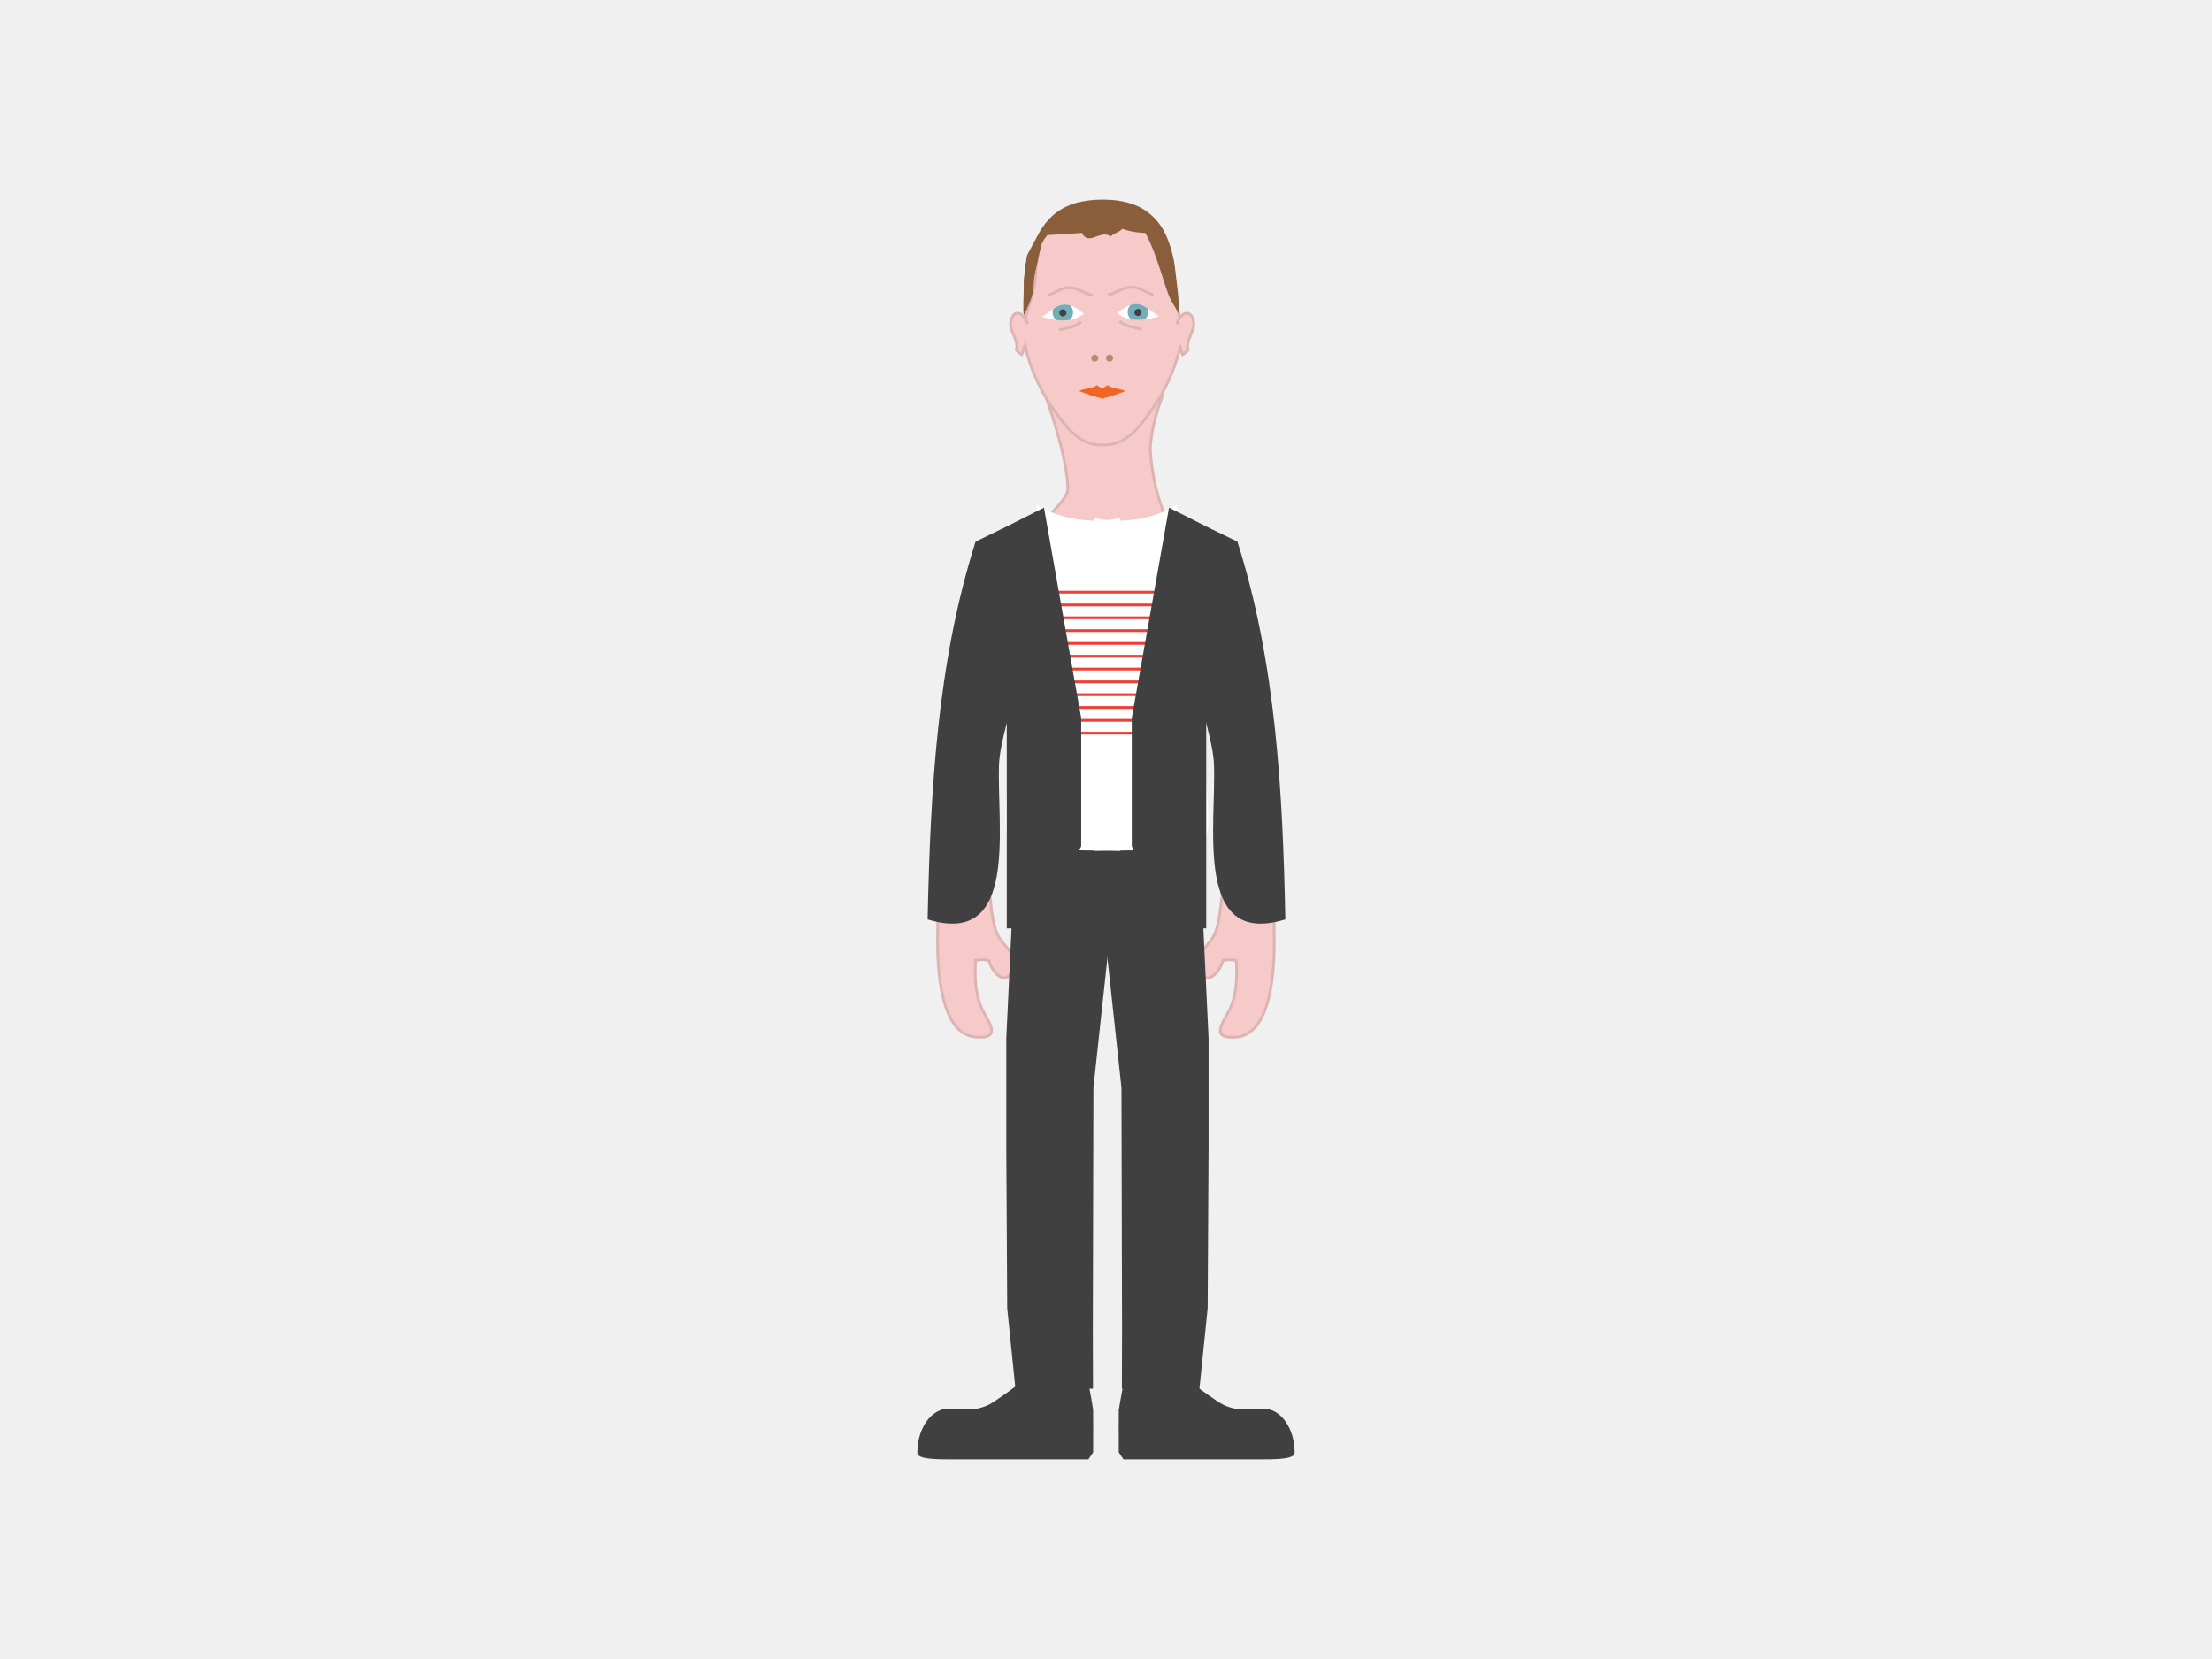
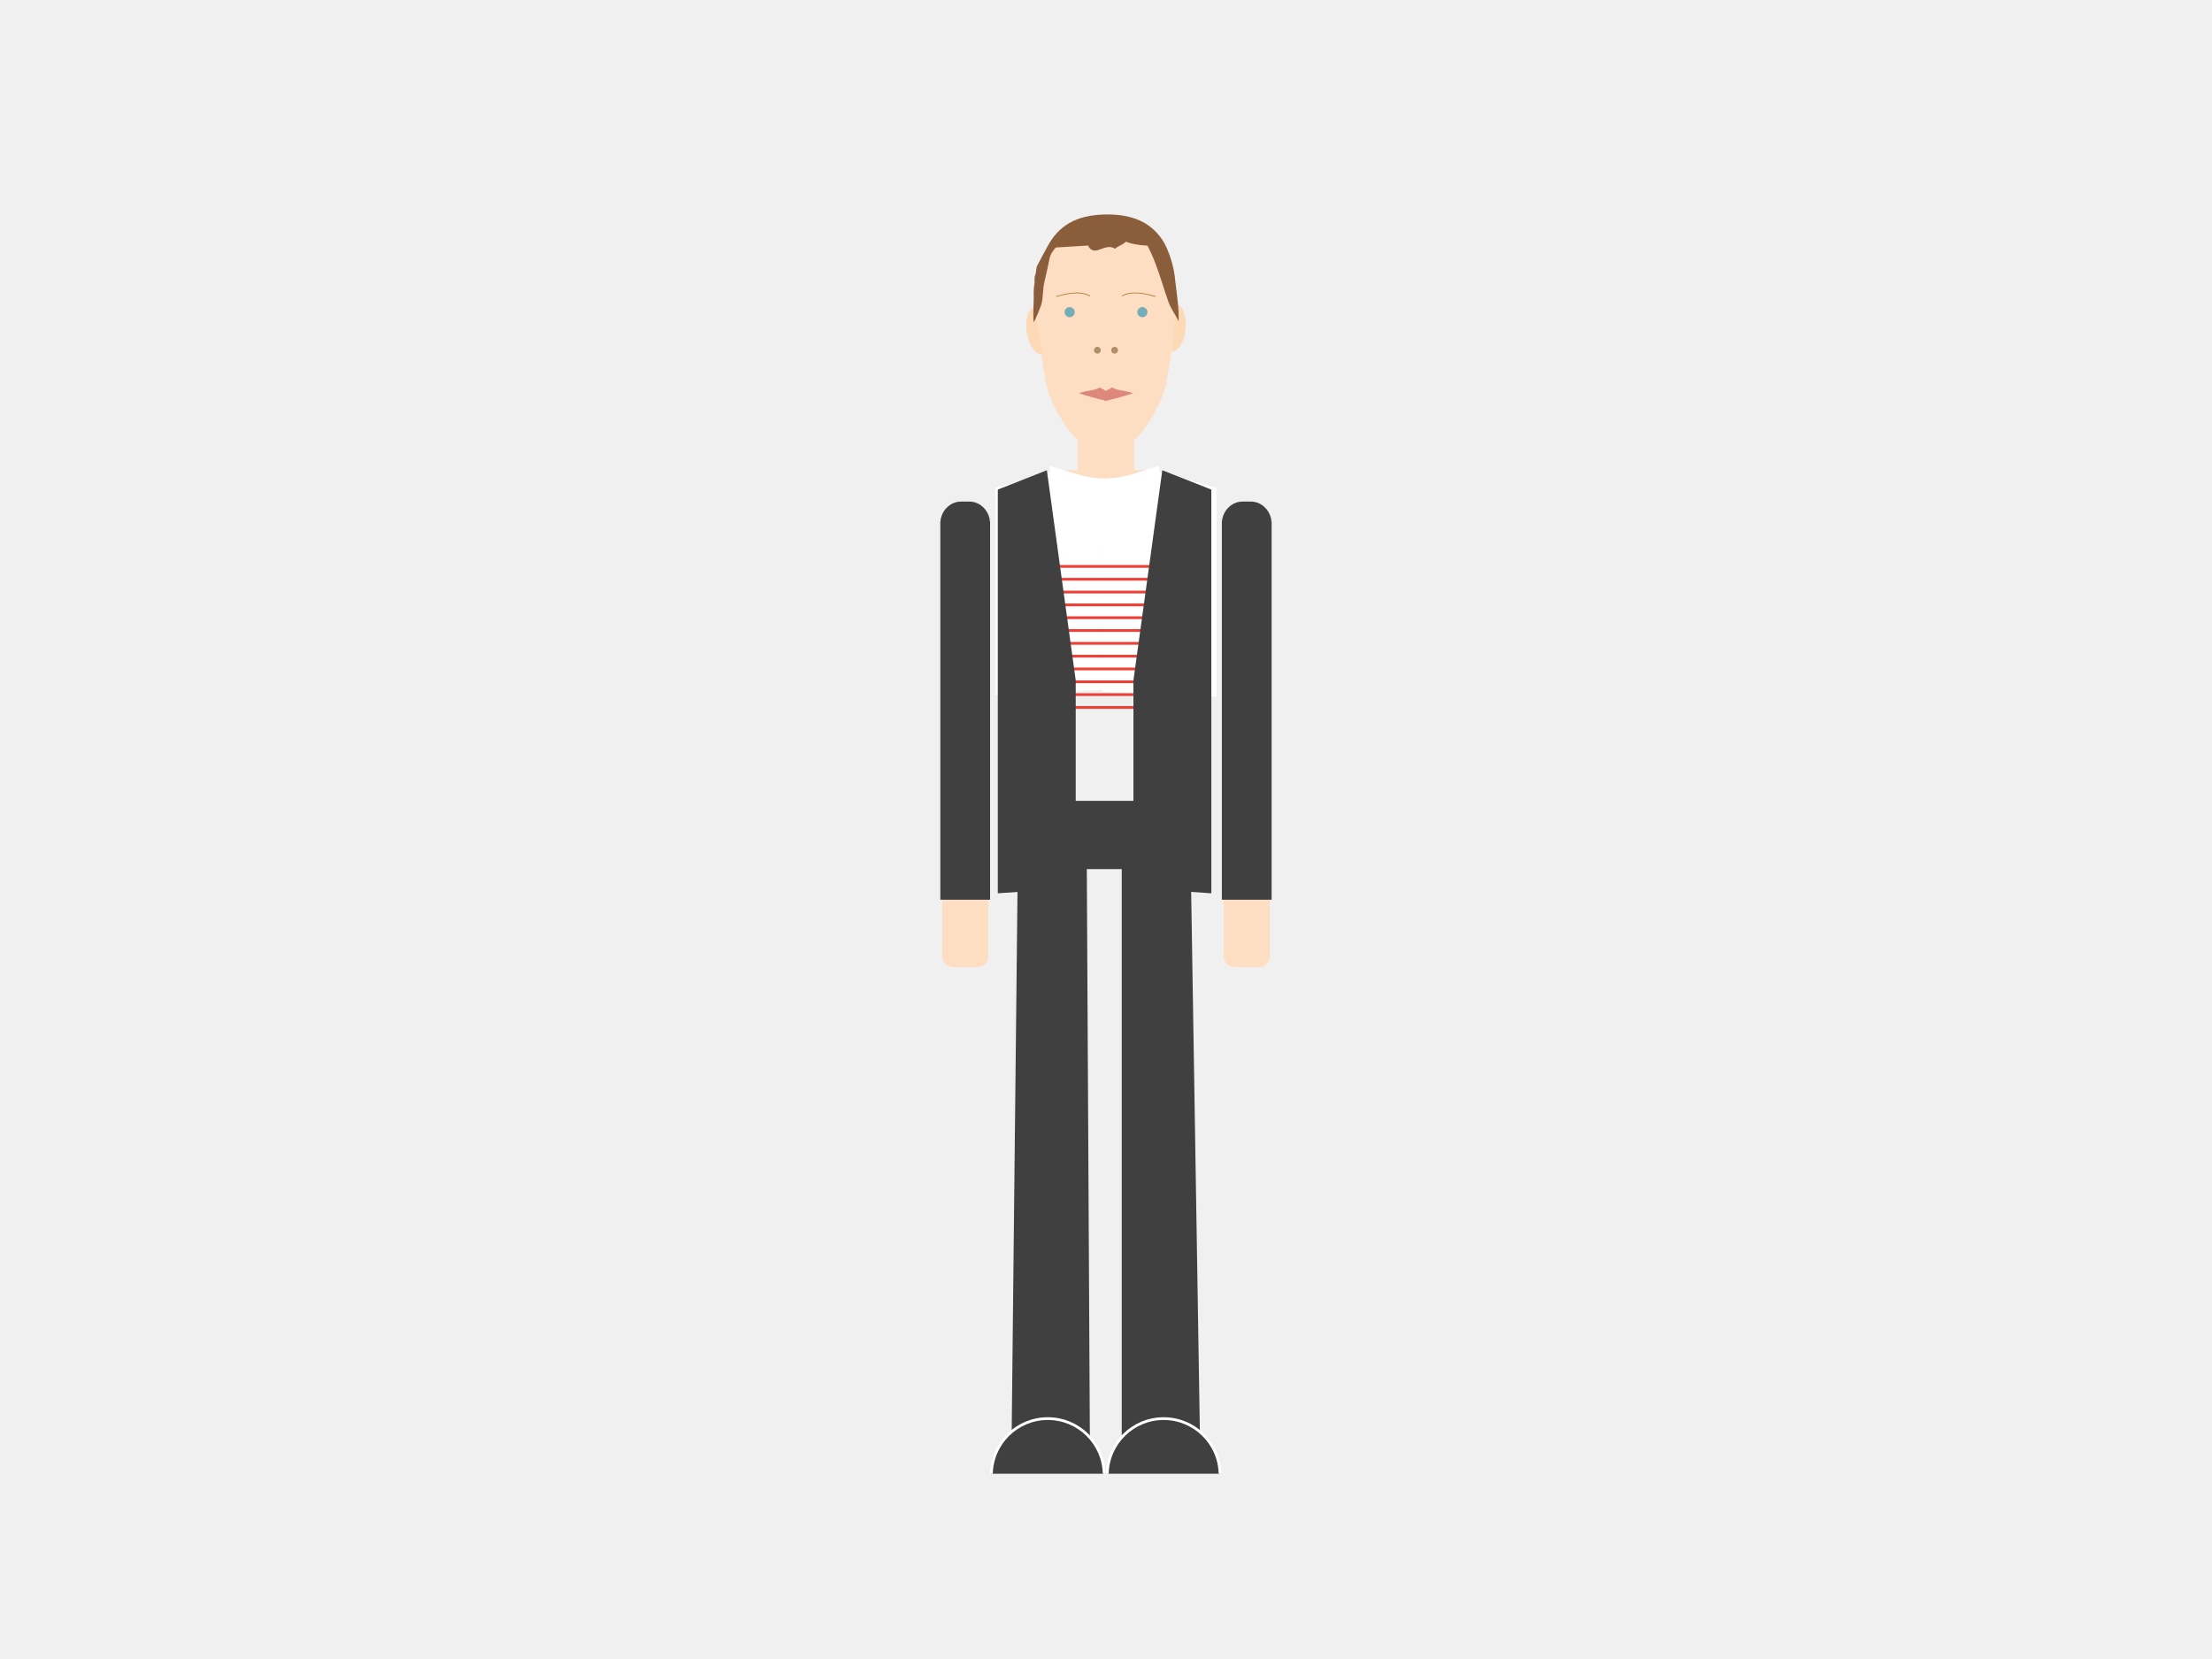
- <svg xmlns="http://www.w3.org/2000/svg" id="Layer_2" data-name="Layer 2" viewBox="0 0 800 600">
+ <svg xmlns="http://www.w3.org/2000/svg" viewBox="0 0 800 600">
  <defs>
-     <style>.cls-1{fill:#f6cac9;}.cls-1,.cls-5{stroke:#dcb5b3;}.cls-1,.cls-5,.cls-9{stroke-miterlimit:10;}.cls-2{fill:#404041;}.cls-3{fill:#fff;}.cls-4{fill:#74acb8;}.cls-5,.cls-9{fill:none;}.cls-6{fill:#b18e6a;}.cls-7{fill:#f16522;}.cls-8{fill:#8a5d3b;}.cls-9{stroke:#ee4036;}</style>
+     <style>.cls-1{fill:#fddec3;}.cls-2,.cls-9{fill:#404041;}.cls-3{fill:#74acb8;}.cls-4{fill:#fdd9b6;}.cls-5{fill:#8a5d3b;}.cls-6{fill:#de887b;}.cls-7{fill:#b18e6a;}.cls-11,.cls-8{fill:none;}.cls-8{stroke:#a56f29;stroke-width:0.25px;}.cls-11,.cls-8,.cls-9{stroke-miterlimit:10;}.cls-9{stroke:#fff;}.cls-10{fill:#fff;}.cls-11{stroke:#ee4036;}</style>
  </defs>
-   <path class="cls-1" d="M377.93,142.57c2.79,7.85,8.57,25.54,8.23,35-1.21,4.6-8.8,9.63-13.91,18.54-1.09,1.89-2.8,3.34-4,5.19-4.31,5.1-10.58,9.17-14.11,14.76-4,6.35-4.48,15.26-5.73,22.36a599.55,599.55,0,0,0-9.33,102c0,9.85.92,33.74,13.83,34.66,9.81.7,4.49-5.46,2.32-10-2.48-5.2-2.76-11.13-2.42-17.72a10.6,10.6,0,0,1,4.82,0c1.72,5.88,7.61,9.82,8.83,1.74.8-5.29-4.21-7-6.13-12.09-2.14-5.66-1.93-13.76-3.41-20.38-1.67-7.49,3.33-15.26,3.41-23.35.13-14.12-3.42-23.17-.81-36.12,1.71-8.46.61-23.06,5.53-30v.74c-3.55,13.65.18,36,.18,49.48,0,13.23-.54,26.66.13,39.82,1.54.13,3,.29,4.52.48l2.65,176.88,0,2a11.53,11.53,0,0,0-.3,1.67c-.33,6.06-3.78,7.47-8.24,10.17-3.95,2.39-8.39,4.78-13.14,5.76-3.95.81-10.75-.24-11.77,4.47-1.4,6.52,5,5.37,9.23,6,2.36.36,4.14,1.25,6.64,1.35a48.05,48.05,0,0,0,8.42-.56c5.59-.8,11.3-.85,17.09-1.43,5-.51,13.07,1.3,14.16-4.51,1.27-6.81-2.69-13.14-2-19.57l.06-3.56h0v-1.57h0l-2.61-174c2.57.32,5.23.56,8,.68v.08h.1c.61,0,1.19,0,1.78,0s1.17,0,1.78,0h.1v-.08c2.78-.12,5.44-.36,8-.68l-2.61,174h0v1.57h0l.06,3.56c.7,6.43-3.26,12.76-2,19.57,1.09,5.81,9.12,4,14.16,4.51,5.79.58,11.5.63,17.09,1.43A48.05,48.05,0,0,0,445,526c2.5-.1,4.28-1,6.64-1.35,4.19-.65,10.63.5,9.23-6-1-4.71-7.82-3.66-11.77-4.47-4.75-1-9.19-3.37-13.14-5.76-4.46-2.7-7.91-4.11-8.24-10.17a11.53,11.53,0,0,0-.3-1.67l0-2,2.65-176.88c1.48-.19,3-.35,4.52-.48.67-13.16.13-26.59.13-39.82,0-13.52,3.73-35.83.18-49.48v-.74c4.92,7,3.82,21.58,5.53,30,2.61,12.95-.94,22-.81,36.12.08,8.09,5.08,15.86,3.41,23.35-1.48,6.62-1.27,14.72-3.41,20.38-1.92,5.09-6.93,6.8-6.13,12.09,1.22,8.08,7.11,4.14,8.83-1.74a10.6,10.6,0,0,1,4.82,0c.34,6.59.06,12.52-2.42,17.72-2.17,4.55-7.49,10.71,2.32,10,12.91-.92,13.84-24.81,13.83-34.66a599.55,599.55,0,0,0-9.33-102c-1.25-7.1-1.73-16-5.73-22.36-3.53-5.59-9.8-9.66-14.11-14.76-1.2-1.85-4.61-3.3-5.7-5.19A74.63,74.63,0,0,1,416,162c.43-7.43,3-15,4.59-19.38" />
-   <polygon class="cls-2" points="405.74 502.22 412.76 502.22 419.77 502.22 426.78 502.22 433.79 502.22 436.77 473.15 437.1 415.35 437.1 375.4 433.79 305.87 426.78 305.87 419.77 305.87 412.76 305.87 405.74 305.87 396.07 305.16 405.59 393.42 405.8 480.8 405.74 502.22" />
-   <path class="cls-2" d="M395.29,509.47c-.68-4.65-1.77-8.92-1.8-12.06-4.92-.23-14.59-2.82-19.06-.91-2.18.94-8.87,6.35-11.29,7.93-2.62,1.71-4.5,3.44-7.55,4.43-.67.22-1.42.42-2.24.61H343c-6.21,0-11.24,7.11-11.24,15.89h0c-.17,2.45,6.8,2.45,13,2.45h48.88l1.65-2.45h.06V509.47Z" />
-   <path class="cls-2" d="M404.71,509.47c.68-4.65,1.77-8.92,1.8-12.06,4.92-.23,14.59-2.82,19.06-.91,2.18.94,8.87,6.35,11.29,7.93,2.62,1.71,4.5,3.44,7.55,4.43.67.22,1.42.42,2.24.61H457c6.21,0,11.24,7.11,11.24,15.89h0c.17,2.45-6.8,2.45-13,2.45H406.32l-1.65-2.45h-.06V509.47Z" />
-   <path class="cls-1" d="M427.23,117.58c-.69-5.08-2.93-9.83-3.74-14.85s-.33-10.18-2.34-14.85C416.87,78,408,74.31,398.83,74.74c-9.17-.43-18,3.22-22.32,13.14-2,4.67-1.55,9.94-2.34,14.85s-3.06,9.77-3.74,14.85c-1.18,8.71,4.87,22.13,9.54,28.93,4.46,6.49,9.77,14.3,17.71,14.39.39,0,.77,0,1.15,0l1.14,0c7.94-.09,13.26-7.9,17.72-14.39C422.36,139.71,428.41,126.29,427.23,117.58Z" />
-   <path class="cls-1" d="M425.66,117.23c.32-2.54,4.14-6.48,5.82-1.78,1.37,3.83-2.9,7.32-1.83,11.12a6.68,6.68,0,0,1-1.94,1.68,8.66,8.66,0,0,1-.88-3.25" />
-   <path class="cls-3" d="M404,113.21c7.56-6,9.55-2.63,15.12,1.22-3.84,1-10.23,2.86-15.12-1.22" />
-   <path class="cls-4" d="M415.26,112.79a3.81,3.81,0,0,0-.24-1.31c-2-1.33-3.73-2-6.18-1.19a3.66,3.66,0,0,0-1,2.5,3.71,3.71,0,0,0,1.21,2.74,16.3,16.3,0,0,0,5,0A3.71,3.71,0,0,0,415.26,112.79Z" />
-   <path class="cls-2" d="M412.84,113a1.28,1.28,0,1,1-1.28-1.28A1.28,1.28,0,0,1,412.84,113Z" />
-   <path class="cls-5" d="M404.93,116.25c2.42,1.82,5.25,2.25,8.05,2.86" />
-   <path class="cls-5" d="M400.72,106.61c2.69-.45,5.6-2.72,8.23-2.78,3.46-.09,5.14,2,8.23,2.78" />
-   <path class="cls-3" d="M392,113.41c-7.56-6-9.55-2.62-15.12,1.23,3.84,1,10.23,2.85,15.12-1.23" />
-   <path class="cls-4" d="M380.7,113a3.81,3.81,0,0,1,.24-1.31c2-1.33,3.74-2,6.18-1.2a3.69,3.69,0,0,1-.23,5.24,16.31,16.31,0,0,1-5,0A3.72,3.72,0,0,1,380.7,113Z" />
-   <path class="cls-2" d="M383.12,113.15a1.28,1.28,0,1,0,1.28-1.28A1.28,1.28,0,0,0,383.12,113.15Z" />
-   <path class="cls-5" d="M391,116.45c-2.42,1.82-5.25,2.25-8,2.86" />
-   <path class="cls-5" d="M395.24,106.81c-2.69-.44-5.6-2.71-8.23-2.78-3.46-.08-5.14,2-8.23,2.78" />
-   <path class="cls-6" d="M397.2,129.53a1.27,1.27,0,1,1-1.26-1.27A1.26,1.26,0,0,1,397.2,129.53Z" />
-   <path class="cls-6" d="M402.56,129.53a1.27,1.27,0,1,1-1.26-1.27A1.26,1.26,0,0,1,402.56,129.53Z" />
-   <path class="cls-7" d="M406.2,141.09l-.86-.25-.88-.2-.87-.19c-.29-.06-.58-.12-.86-.2s-.55-.14-.82-.23a5.61,5.61,0,0,1-.75-.31,4.33,4.33,0,0,1-.69-.41,2.23,2.23,0,0,1-.22.21l-.27.18-.29.18-.31.18a3.28,3.28,0,0,0-.31.2,3.06,3.06,0,0,0-.29.21l-.16.16-.17-.16a2.16,2.16,0,0,0-.29-.21l-.3-.2-.31-.18-.3-.18-.27-.18-.22-.21a4.23,4.23,0,0,1-.68.41,5.75,5.75,0,0,1-.76.31c-.26.09-.53.16-.81.23s-.57.14-.86.2l-.88.19-.87.2-.86.25c-.28.1-.56.21-.82.33l1.83.67c.69.25,1.43.52,2.2.78s1.59.51,2.42.75c.47.13,1,.25,1.44.36l0,.23c.18,0,.35-.08.53-.12l.52.12V144q.72-.16,1.44-.36c.82-.24,1.63-.49,2.41-.75s1.52-.53,2.2-.78l1.83-.67Q406.62,141.24,406.2,141.09Z" />
-   <path class="cls-1" d="M371.57,117.23c-.31-2.54-4.14-6.48-5.82-1.78-1.36,3.83,2.9,7.32,1.83,11.12a7,7,0,0,0,1.94,1.68,8.31,8.31,0,0,0,.88-3.25" />
-   <path class="cls-8" d="M391.35,84.24a2.9,2.9,0,0,0,2.06,1.92,5,5,0,0,0,2.55-.43,16.7,16.7,0,0,1,2.85-.86,3.87,3.87,0,0,1,2.91.63,5.76,5.76,0,0,1,1-.77c.36-.21.73-.39,1.1-.57a11.46,11.46,0,0,0,1.09-.59,5,5,0,0,0,1-.82c.66.24,1.33.45,2,.63s1.36.32,2,.44,1.4.21,2.12.28,1.46.13,2.22.16a64.16,64.16,0,0,1,3.25,7.24c.92,2.43,1.72,4.87,2.5,7.32s1.57,4.9,2.45,7.36,2.7,4.92,3.89,7.38c.18-5.25-.7-10.52-1.26-15.45a41.15,41.15,0,0,0-3.56-13.43A20.94,20.94,0,0,0,413,75.35c-3.92-2.19-9-3.35-15.53-3.14a36.52,36.52,0,0,0-7.39.94,22.91,22.91,0,0,0-6,2.37,20.13,20.13,0,0,0-4.84,3.91A25.87,25.87,0,0,0,375.37,85c-.57,1.09-1.19,2.22-1.83,3.38s-1.27,2.36-1.88,3.58-.33,2.46-.83,3.71-.07,2.53-.37,3.81a23.45,23.45,0,0,0-.18,4.57c0,1.2-.39,8.53,0,10a46.94,46.94,0,0,0,3-7.17c.75-2.87.38-5.23,1.16-8.6s1.5-6.64,2-9.08,2.46-4.08,2.35-4.17" />
-   <polygon class="cls-2" points="395.3 502.22 388.28 502.22 381.27 502.22 374.26 502.22 367.25 502.22 364.27 473.15 363.94 415.35 363.94 375.4 367.25 305.87 374.26 305.87 381.27 305.87 388.28 305.87 395.3 305.87 404.97 305.16 395.45 393.42 395.24 480.8 395.3 502.22" />
-   <path class="cls-3" d="M446.36,215.38c-6.77-9.87-20-20.53-20.74-32.87-5.48,3.6-13,5.69-20.53,5.81v-1a37.94,37.94,0,0,1-4.79.77,37.79,37.79,0,0,1-4.78-.77v1c-7.54-.12-15-2.21-20.53-5.81-.76,12.34-14,23-20.74,32.87-10.47,15.26-13.6,31.81-12.41,50.26,4.29-4.32,18.88-3.74,24.33-1.49-.45,9-2,18.81-2.45,27.57-.63,12.35.23,15.68,12.41,15.67,6.44,0,12.91.1,19.39.2v.14l4.78-.07,4.79.07v-.14c6.48-.1,13-.21,19.39-.2,12.17,0,13-3.32,12.41-15.67-.46-8.76-2-18.62-2.45-27.57,5.45-2.25,20-2.83,24.33,1.49C460,247.19,456.83,230.64,446.36,215.38Z" />
-   <line class="cls-9" x1="376.86" y1="214.16" x2="423.75" y2="214.16" />
-   <line class="cls-9" x1="376.86" y1="223.44" x2="423.75" y2="223.44" />
-   <line class="cls-9" x1="376.86" y1="218.8" x2="423.75" y2="218.8" />
-   <line class="cls-9" x1="376.86" y1="228.07" x2="423.75" y2="228.07" />
-   <line class="cls-9" x1="376.86" y1="237.34" x2="423.75" y2="237.34" />
-   <line class="cls-9" x1="376.86" y1="232.71" x2="423.75" y2="232.71" />
-   <line class="cls-9" x1="376.86" y1="241.98" x2="423.75" y2="241.98" />
-   <line class="cls-9" x1="376.86" y1="251.25" x2="423.75" y2="251.25" />
-   <line class="cls-9" x1="376.86" y1="246.62" x2="423.75" y2="246.62" />
-   <line class="cls-9" x1="376.86" y1="255.89" x2="423.75" y2="255.89" />
-   <line class="cls-9" x1="376.86" y1="265.16" x2="423.75" y2="265.16" />
-   <line class="cls-9" x1="376.86" y1="260.53" x2="423.75" y2="260.53" />
-   <polygon class="cls-2" points="391.03 306 377.57 335.75 364.11 335.75 364.11 259.68 364.11 190.4 377.57 183.6 377.57 183.6 391.03 259.68 391.03 306" />
-   <path class="cls-2" d="M364.11,190.4c28.62-2.25-1.89,65.9-2.78,85.56-1,22.41,7.52,66.88-25.85,56.54,1-46,3.36-92.69,17.35-136.61" />
-   <polygon class="cls-2" points="409.32 306 422.79 335.75 436.25 335.75 436.25 259.68 436.25 190.4 422.79 183.6 422.79 183.6 409.32 259.68 409.32 306" />
-   <path class="cls-2" d="M436.25,190.4c-28.62-2.25,1.89,65.9,2.78,85.56,1,22.41-7.52,66.88,25.84,56.54-.95-46-3.35-92.69-17.34-136.61" />
+   <g id="Layer_1" data-name="Layer 1">
+     <polygon class="cls-1" points="418.33 170.04 399.32 195.69 381.67 170.04 389.82 170.04 389.82 158.81 400 158.81 410.18 158.81 410.18 170.04 418.33 170.04" />
+     <polygon class="cls-2" points="431.48 314.33 369.76 314.33 368.52 289.64 430.24 289.64 431.48 314.33" />
+     <circle class="cls-3" cx="400" cy="113.81" r="2.45" />
+     <path class="cls-1" d="M402.52,162.08c6.85-1.84,7.85-2.15,12-7.93,3-4.28,6.48-10.88,7.35-16.07,2.41-14.33,5.69-30.64.81-44.32-2.83-7.94-12.34-10.08-20.72-9.15h-3.84c-8.38-.93-17.89,1.21-20.72,9.15-4.88,13.68-1.6,30,.81,44.32.87,5.19,4.3,11.79,7.35,16.07,4.11,5.78,5.11,6.09,12,7.93Z" />
+     <path class="cls-4" d="M425.31,110c2.36.22,3.92,4.21,3.48,8.92s-2.69,8.35-5,8.13" />
+     <path class="cls-4" d="M376.91,128.05c-2.33.37-4.83-3.12-5.57-7.79s.55-8.75,2.89-9.12" />
+     <path class="cls-5" d="M393.56,88.79a2.7,2.7,0,0,0,1.92,1.8,4.86,4.86,0,0,0,2.38-.4,14.55,14.55,0,0,1,2.66-.8,3.59,3.59,0,0,1,2.72.58,5,5,0,0,1,1-.71c.33-.2.68-.37,1-.54a9.87,9.87,0,0,0,1-.55,4.38,4.38,0,0,0,.91-.77A18.38,18.38,0,0,0,409,88c.63.17,1.27.3,1.91.41s1.31.2,2,.27,1.37.11,2.08.15a58.33,58.33,0,0,1,3,6.76c.86,2.26,1.61,4.54,2.35,6.83s1.46,4.57,2.28,6.87,2.53,4.59,3.64,6.89c.16-4.9-.67-9.82-1.19-14.42a38.12,38.12,0,0,0-3.32-12.54,19.52,19.52,0,0,0-8-8.71c-3.66-2-8.39-3.13-14.5-2.93a33.39,33.39,0,0,0-6.9.88,21.32,21.32,0,0,0-5.63,2.21,19,19,0,0,0-4.52,3.64,24.21,24.21,0,0,0-3.56,5.19c-.54,1-1.12,2.07-1.71,3.16s-1.19,2.2-1.76,3.33-.31,2.3-.77,3.47-.07,2.36-.35,3.55a21.92,21.92,0,0,0-.17,4.27c0,1.13-.36,8,0,9.3a44.92,44.92,0,0,0,2.79-6.7c.69-2.68.35-4.89,1.08-8s1.4-6.2,1.86-8.48,2.31-3.8,2.2-3.89" />
+     <path class="cls-6" d="M408.83,141.89l-1-.25-1-.2-1-.19-1-.19c-.33-.07-.64-.15-1-.24a7.59,7.59,0,0,1-.88-.31,6.63,6.63,0,0,1-.8-.4,1.37,1.37,0,0,1-.26.2,2.32,2.32,0,0,1-.31.19l-.34.18a18.42,18.42,0,0,0-.72.37l-.34.21-.19.16-.19-.16-.34-.21-.36-.19a3,3,0,0,0-.36-.18l-.34-.18a2.32,2.32,0,0,1-.31-.19,1.89,1.89,0,0,1-.27-.2,5.84,5.84,0,0,1-.79.4,7.59,7.59,0,0,1-.88.31c-.31.09-.63.17-1,.24l-1,.19-1,.19-1,.2-1,.25a8.83,8.83,0,0,0-.95.33l2.13.67c.79.25,1.66.51,2.56.77s1.86.52,2.82.75c.55.13,1.11.25,1.67.36V145l.61-.12.61.12,0-.23q.86-.17,1.68-.36c1-.23,1.91-.49,2.82-.75s1.76-.52,2.56-.77l2.13-.67A8.83,8.83,0,0,0,408.83,141.89Z" />
+     <path class="cls-7" d="M398.11,126.65a1.23,1.23,0,1,1-1.22-1.22A1.22,1.22,0,0,1,398.11,126.65Z" />
+     <path class="cls-7" d="M404.34,126.65a1.23,1.23,0,1,1-1.23-1.22A1.22,1.22,0,0,1,404.34,126.65Z" />
+     <circle class="cls-3" cx="413.15" cy="112.89" r="1.83" />
+     <circle class="cls-3" cx="386.85" cy="112.89" r="1.83" />
+     <path class="cls-8" d="M394.22,107.05c-3.65-2-8.19-.94-12.22.21" />
+     <path class="cls-8" d="M405.78,107.05c3.65-2,8.19-.94,12.22.21" />
+     <polygon class="cls-2" points="433.98 519.75 405.69 519.75 405.69 290.01 430.28 290.01 433.98 519.75" />
+     <polygon class="cls-2" points="394.16 519.75 365.87 519.75 368.34 290.01 392.93 290.01 394.16 519.75" />
+     <path class="cls-9" d="M400.47,533a20.39,20.39,0,0,1,40.77,0" />
+     <path class="cls-9" d="M399.33,533a20.39,20.39,0,0,0-40.77,0" />
+     <rect class="cls-1" x="340.74" y="322.07" width="16.71" height="27.71" rx="4" />
+     <path class="cls-2" d="M358.06,188.75a8.37,8.37,0,0,0-.56-2.43,8.26,8.26,0,0,0-1.62-2.56,7.55,7.55,0,0,0-2.39-1.73,7,7,0,0,0-2.92-.63h-3a7,7,0,0,0-2.92.63,7.55,7.55,0,0,0-2.39,1.73,8.26,8.26,0,0,0-1.62,2.56,8.37,8.37,0,0,0-.56,2.43h0V325.4h18V188.75Z" />
+     <rect class="cls-1" x="442.56" y="322.07" width="16.71" height="27.71" rx="4" />
+     <path class="cls-2" d="M459.88,188.75a8.37,8.37,0,0,0-.56-2.43,8.26,8.26,0,0,0-1.62-2.56,7.55,7.55,0,0,0-2.39-1.73,7,7,0,0,0-2.92-.63h-3a7,7,0,0,0-2.92.63,7.55,7.55,0,0,0-2.39,1.73,8.26,8.26,0,0,0-1.62,2.56,8.37,8.37,0,0,0-.56,2.43h0V325.4h18V188.75Z" />
+     <polyline class="cls-10" points="440 251.96 440 214.19 440 176.43 428.7 173.32 417.39 170.2 417.39 170.2 417.39 170.2 408.17 180.3 398.94 190.4 398.94 250.21" />
+     <polyline class="cls-10" points="360 251.19 360 213.78 360 176.37 371.3 173.29 382.61 170.2 382.61 170.2 382.61 170.2 390.77 180.21 398.94 190.21 398.94 249.46" />
+     <line class="cls-11" x1="373.57" y1="204.85" x2="422.5" y2="204.85" />
+     <line class="cls-11" x1="373.57" y1="214.12" x2="422.5" y2="214.12" />
+     <line class="cls-11" x1="373.57" y1="209.49" x2="422.5" y2="209.49" />
+     <line class="cls-11" x1="373.57" y1="218.76" x2="422.5" y2="218.76" />
+     <line class="cls-11" x1="373.57" y1="228.03" x2="422.5" y2="228.03" />
+     <line class="cls-11" x1="373.57" y1="223.4" x2="422.5" y2="223.4" />
+     <line class="cls-11" x1="373.57" y1="232.67" x2="422.5" y2="232.67" />
+     <line class="cls-11" x1="373.57" y1="241.94" x2="422.5" y2="241.94" />
+     <line class="cls-11" x1="373.57" y1="237.31" x2="422.5" y2="237.31" />
+     <line class="cls-11" x1="373.57" y1="246.58" x2="422.5" y2="246.58" />
+     <line class="cls-11" x1="373.57" y1="255.85" x2="422.5" y2="255.85" />
+     <line class="cls-11" x1="373.57" y1="251.21" x2="422.5" y2="251.21" />
+     <path class="cls-10" d="M399.48,173.07a37.64,37.64,0,0,1-10.33-1.68c-3.31-.94-6.5-2.1-9.49-2.94v20.62l19.82,9,19.83-9V168.45c-3,.84-6.18,2-9.49,2.94A37.65,37.65,0,0,1,399.48,173.07Z" />
+     <polyline class="cls-2" points="375.48 322.07 360.87 323.07 360.87 286.57 360.87 250.07 360.87 213.57 360.87 177.07 378.61 170.07 389.05 246.07 389.05 293.07" />
+     <polyline class="cls-2" points="423.49 322.07 438.1 323.07 438.1 286.57 438.1 250.07 438.1 213.57 438.1 177.07 420.36 170.07 409.92 246.07 409.92 293.07" />
+   </g>
</svg>
